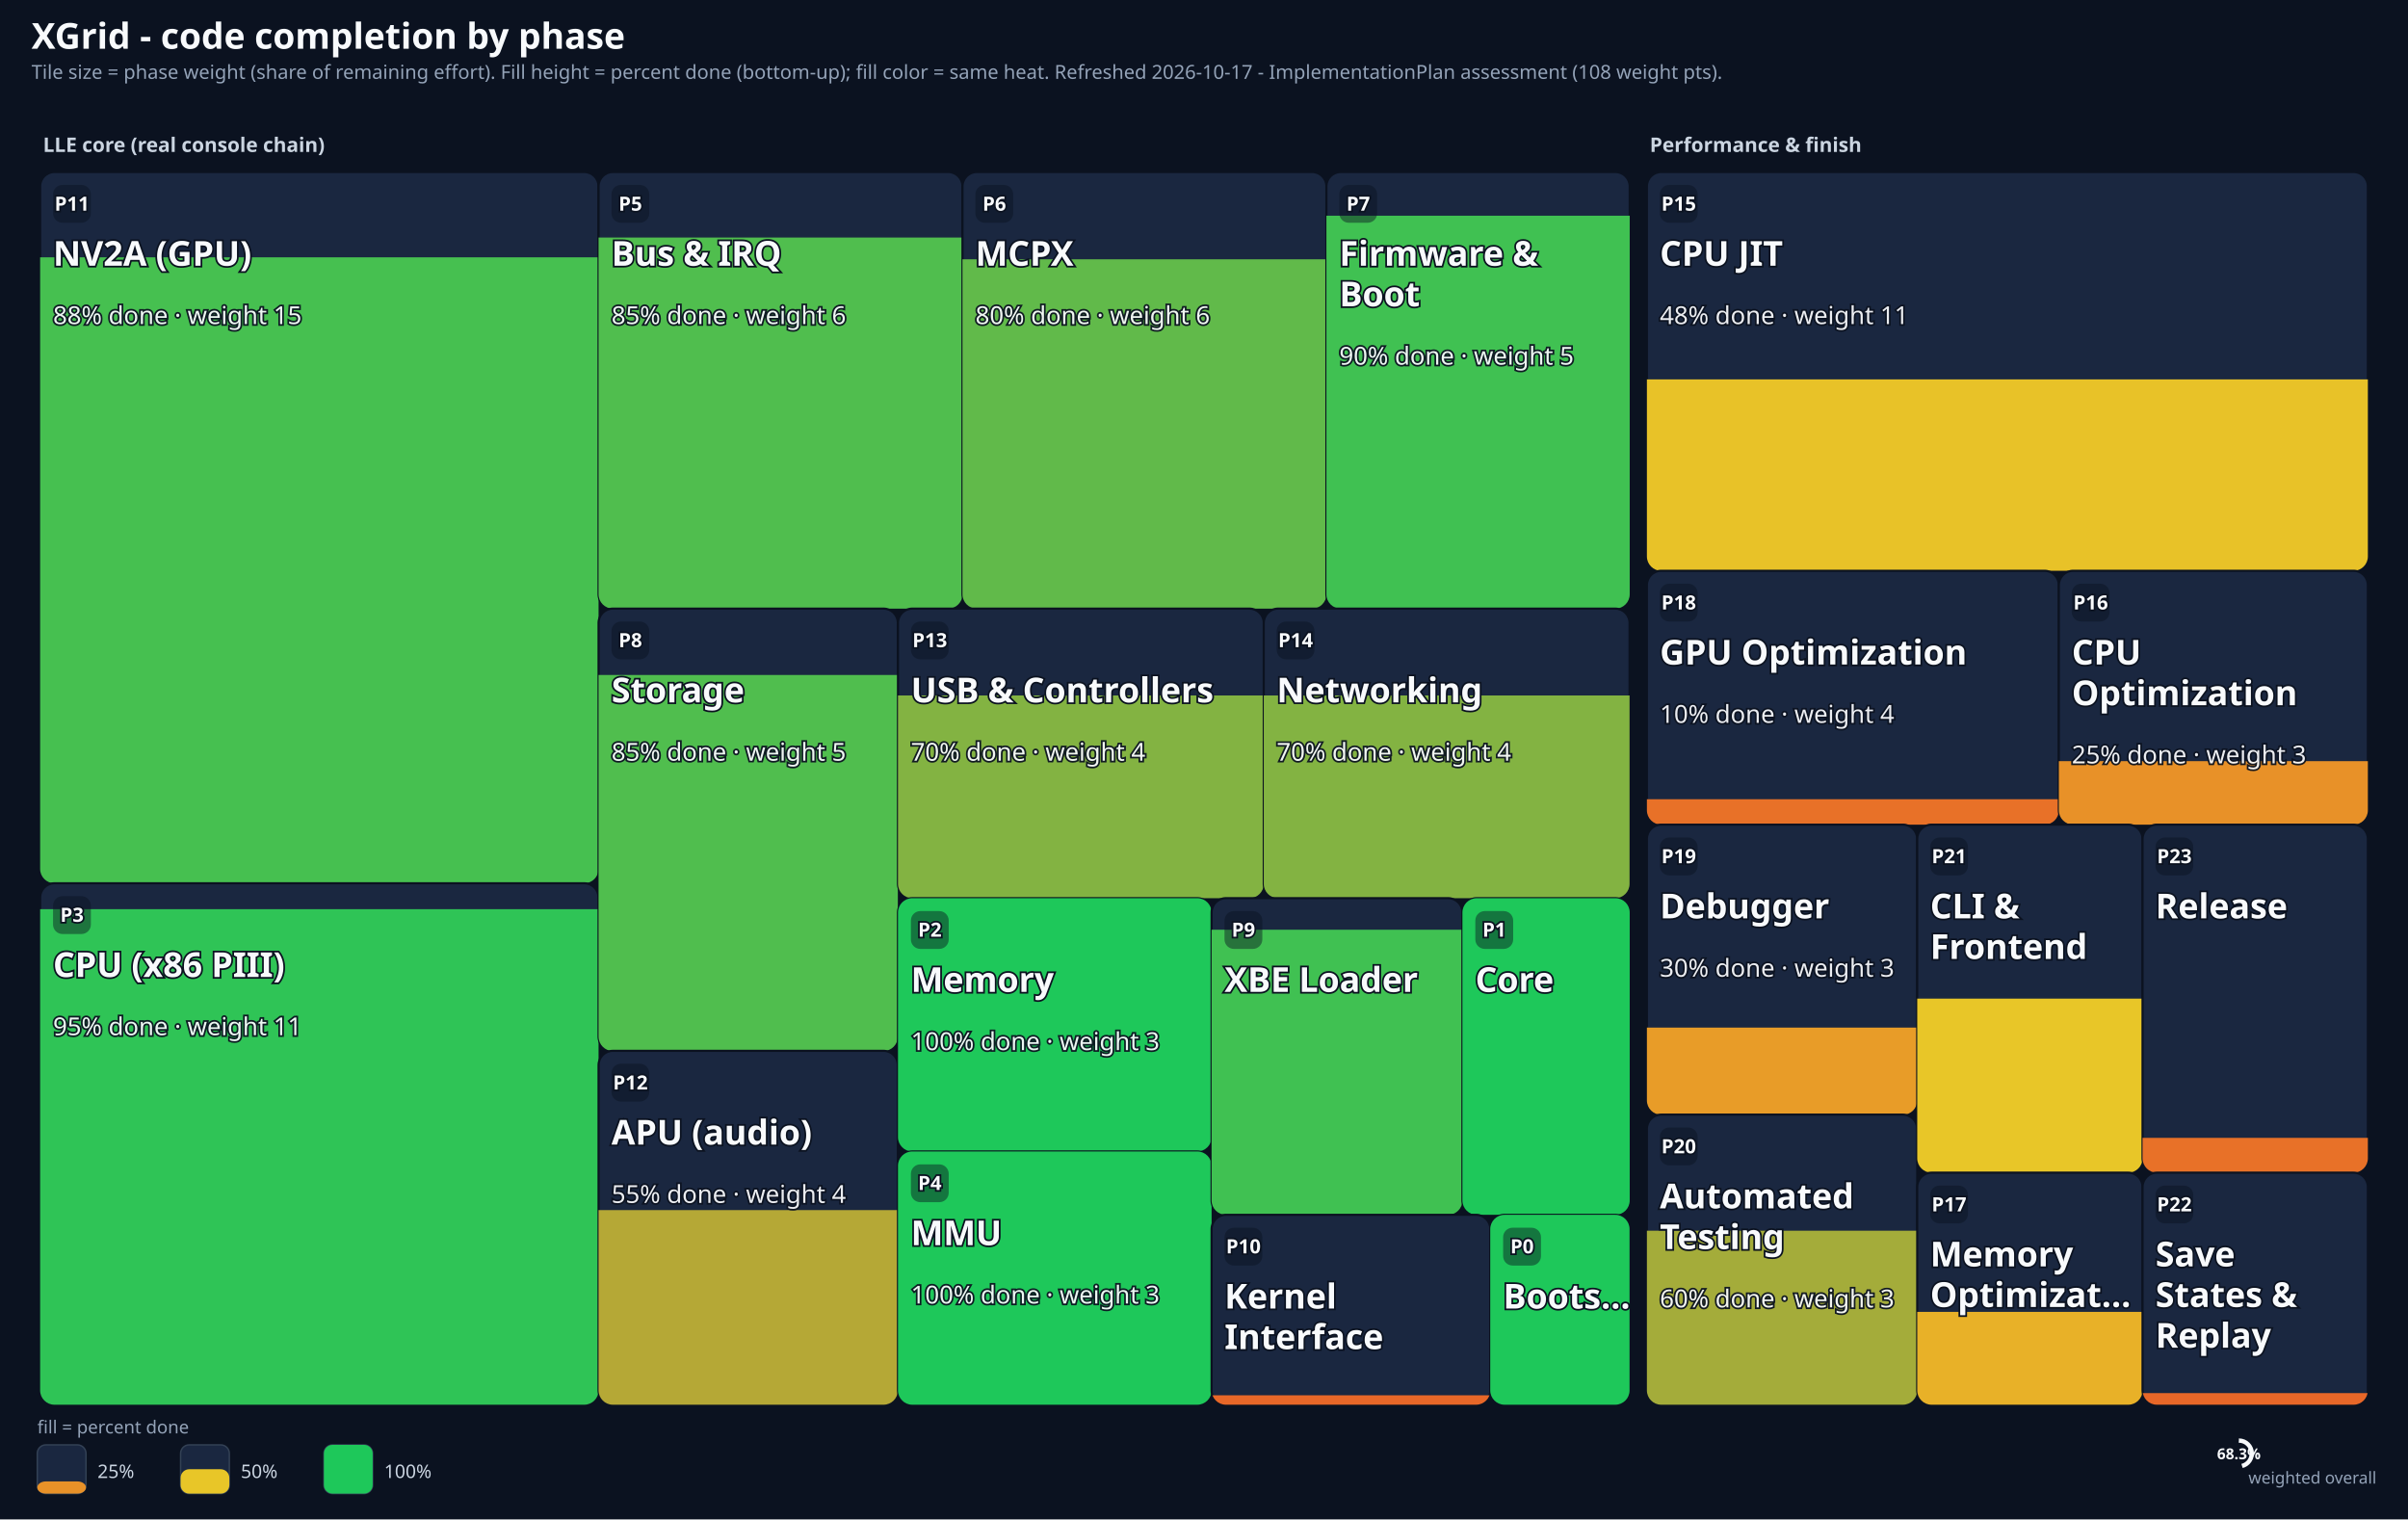
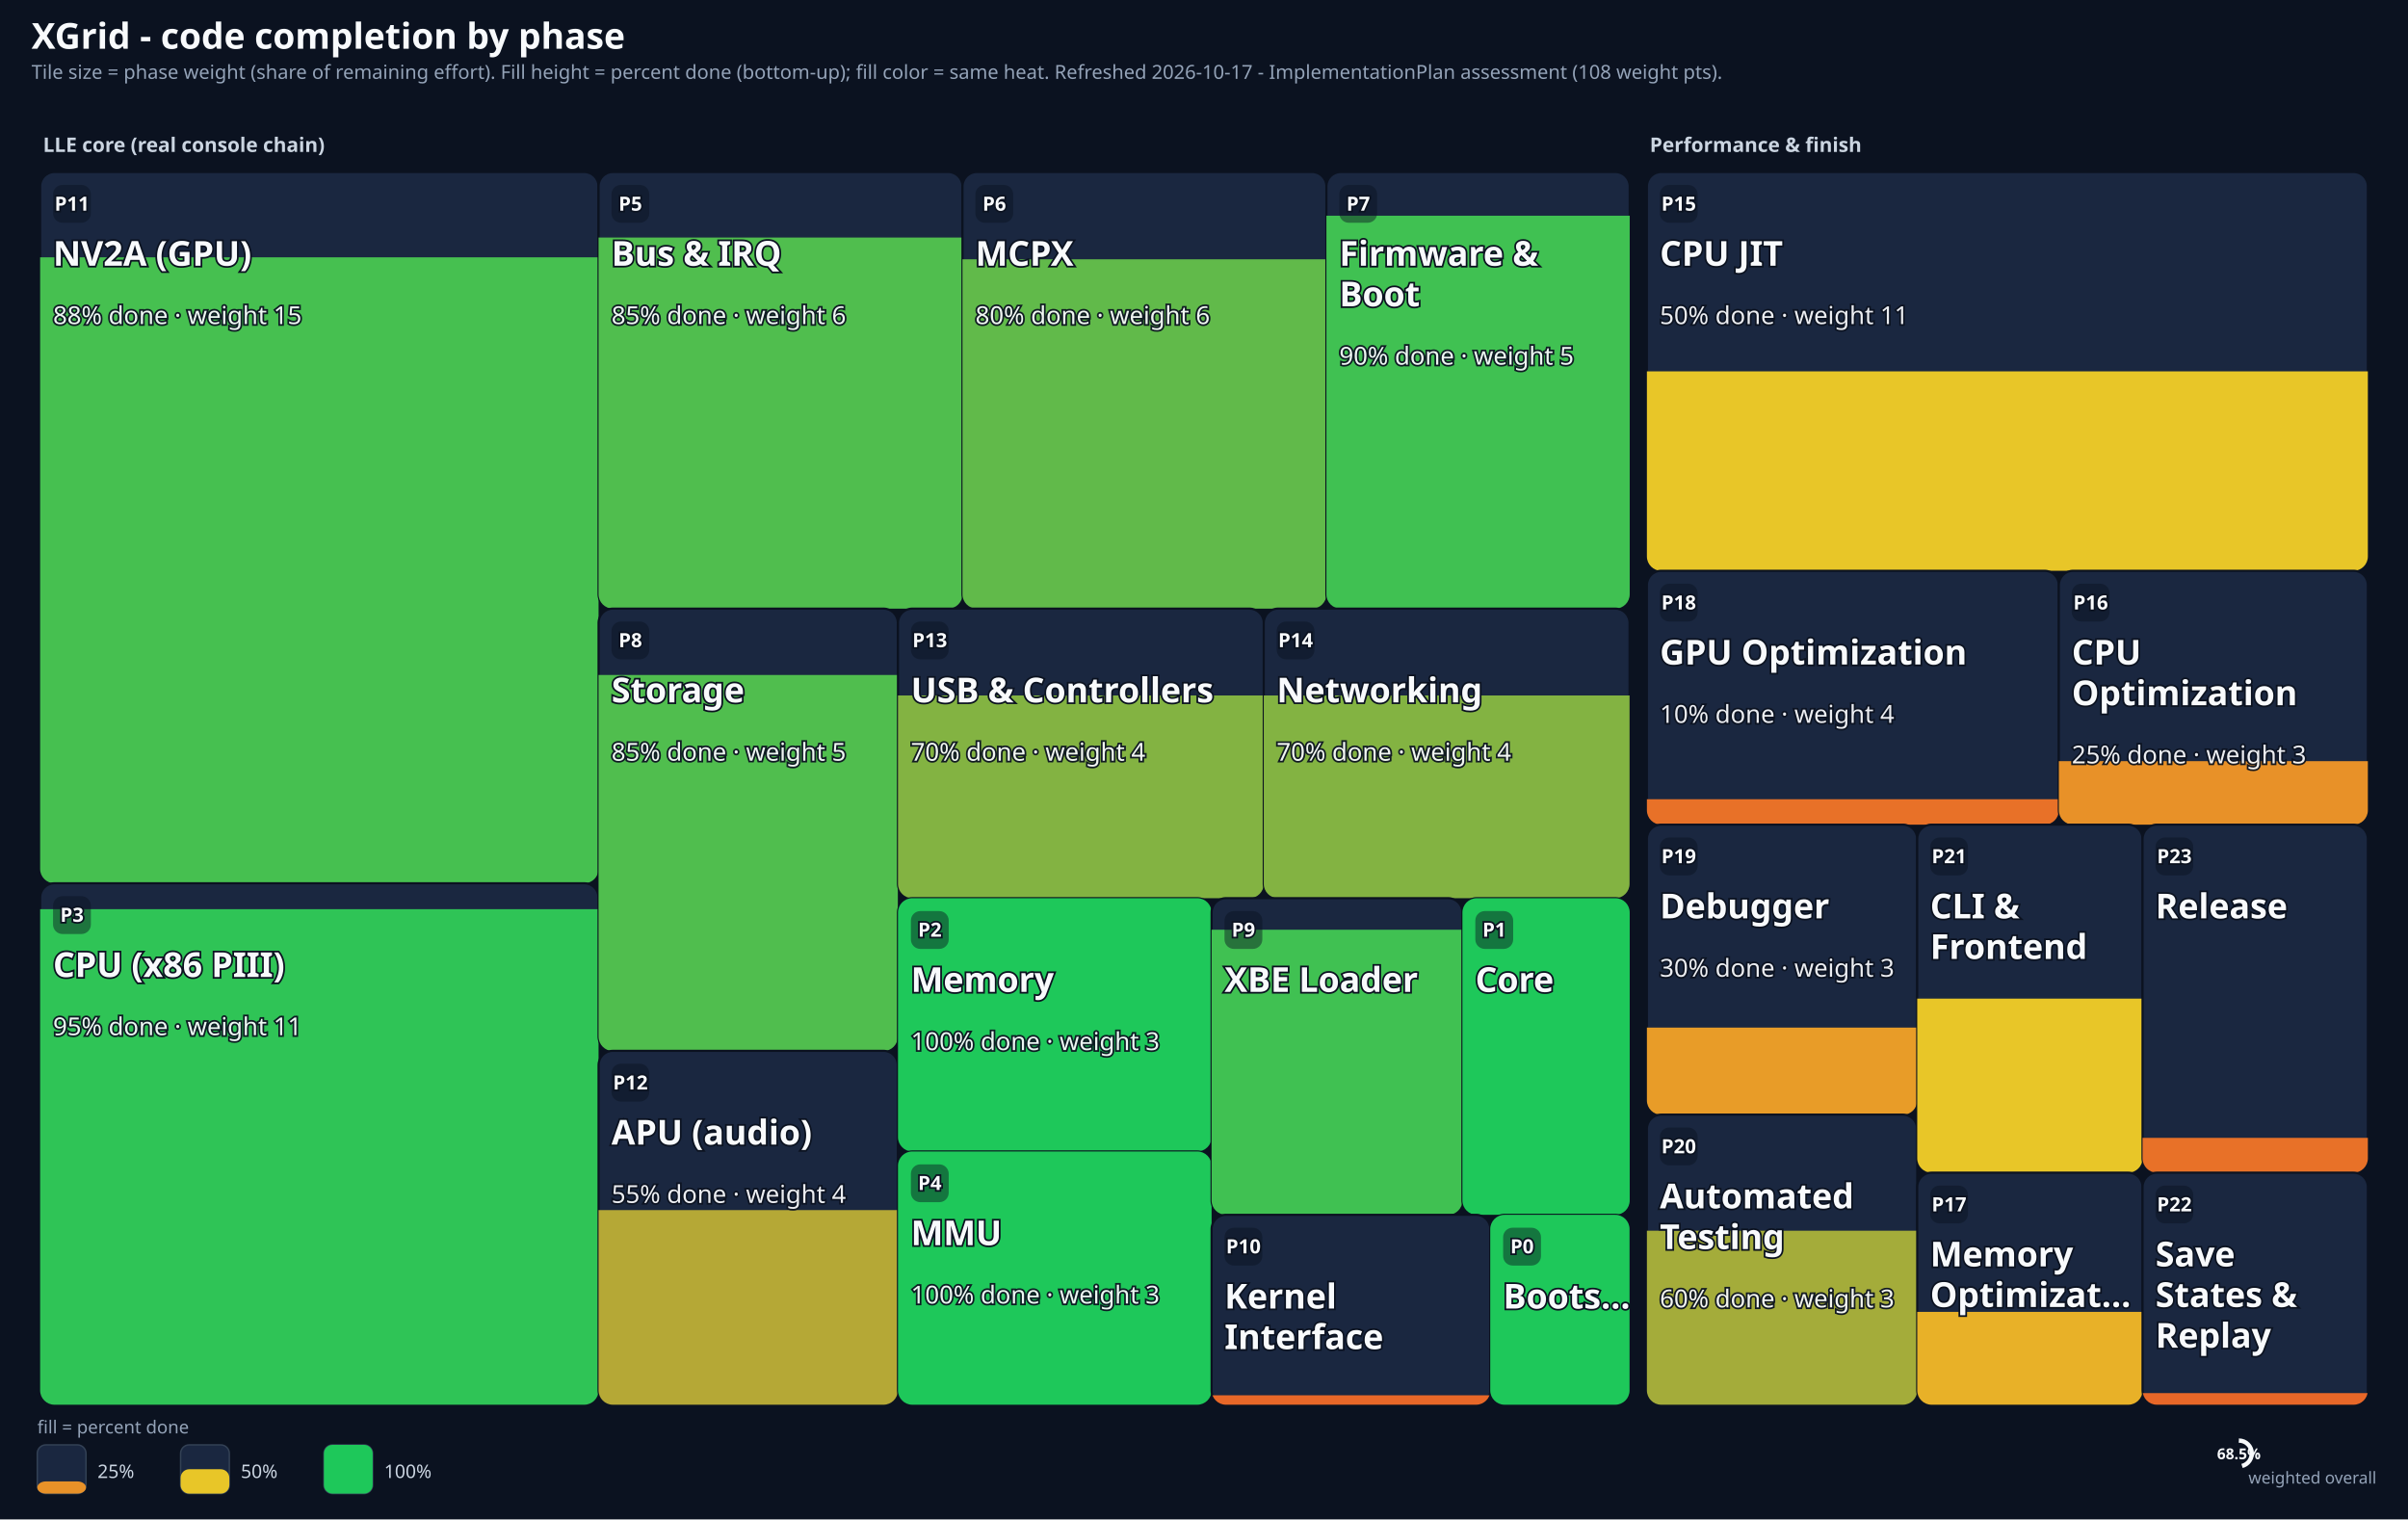
<svg xmlns="http://www.w3.org/2000/svg" width="1680" height="1060" viewBox="0 0 1680 1060" font-family="Segoe UI, Segoe UI Emoji, sans-serif">
  <rect width="1680" height="1060" fill="#0B1220" />
  <text x="22" y="34" font-size="25" font-weight="700" fill="#F8FAFC">XGrid - code completion by phase</text>
  <text x="22" y="55" font-size="13.5" fill="#94A3B8">Tile size = phase weight (share of remaining effort). Fill height = percent done (bottom-up); fill color = same heat. Refreshed 2026-10-17 - ImplementationPlan assessment (108 weight pts).</text>
  <text x="30" y="106" font-size="14" font-weight="700" fill="#CBD5E1">LLE core (real console chain)</text>
  <text x="1151" y="106" font-size="14" font-weight="700" fill="#CBD5E1">Performance &amp; finish</text>
  <g class="tile" data-p="11" data-name="NV2A (GPU)" data-done="88" data-weight="15">
    <defs>
      <clipPath id="clip11">
        <rect x="28" y="120" width="389.6" height="496.2" rx="10" />
      </clipPath>
    </defs>
    <rect x="28" y="120" width="389.6" height="496.2" rx="10" fill="#1A2740" stroke="#0B1220" stroke-width="1.5" />
    <g clip-path="url(#clip11)">
      <rect x="28" y="179.5" width="389.6" height="436.6" fill="#46C050" />
    </g>
    <rect x="37" y="129" width="26.4" height="26.4" rx="6.6" fill="rgba(11,18,32,0.45)" />
    <text x="50.2" y="147" font-size="13.7" font-weight="700" fill="#F8FAFC" stroke="#0B1220" stroke-width="2.4" paint-order="stroke" text-anchor="middle">P11</text>
    <text x="37" y="185.4" font-size="24" font-weight="700" fill="#F8FAFC" stroke="#0B1220" stroke-width="2.4" paint-order="stroke">NV2A (GPU)</text>
    <text x="37" y="226.1" font-size="17.3" opacity="0.94" fill="#F8FAFC" stroke="#0B1220" stroke-width="2.4" paint-order="stroke">88% done · weight 15</text>
  </g>
  <g class="tile" data-p="3" data-name="CPU (x86 PIII)" data-done="95" data-weight="11">
    <defs>
      <clipPath id="clip3">
        <rect x="28" y="616.2" width="389.6" height="363.8" rx="10" />
      </clipPath>
    </defs>
    <rect x="28" y="616.2" width="389.6" height="363.8" rx="10" fill="#1A2740" stroke="#0B1220" stroke-width="1.5" />
    <g clip-path="url(#clip3)">
      <rect x="28" y="634.3" width="389.6" height="345.7" fill="#2FC456" />
    </g>
    <rect x="37" y="625.2" width="26.4" height="26.4" rx="6.6" fill="rgba(11,18,32,0.45)" />
    <text x="50.2" y="643.1" font-size="13.7" font-weight="700" fill="#F8FAFC" stroke="#0B1220" stroke-width="2.4" paint-order="stroke" text-anchor="middle">P3</text>
    <text x="37" y="681.6" font-size="24" font-weight="700" fill="#F8FAFC" stroke="#0B1220" stroke-width="2.4" paint-order="stroke">CPU (x86 PIII)</text>
    <text x="37" y="722.2" font-size="17.3" opacity="0.94" fill="#F8FAFC" stroke="#0B1220" stroke-width="2.4" paint-order="stroke">95% done · weight 11</text>
  </g>
  <g class="tile" data-p="5" data-name="Bus &amp; IRQ" data-done="85" data-weight="6">
    <defs>
      <clipPath id="clip5">
        <rect x="417.6" y="120" width="253.9" height="304.6" rx="10" />
      </clipPath>
    </defs>
    <rect x="417.6" y="120" width="253.9" height="304.6" rx="10" fill="#1A2740" stroke="#0B1220" stroke-width="1.5" />
    <g clip-path="url(#clip5)">
      <rect x="417.6" y="165.7" width="253.9" height="258.9" fill="#50BE4E" />
    </g>
    <rect x="426.6" y="129" width="26.4" height="26.4" rx="6.6" fill="rgba(11,18,32,0.45)" />
    <text x="439.8" y="147" font-size="13.7" font-weight="700" fill="#F8FAFC" stroke="#0B1220" stroke-width="2.4" paint-order="stroke" text-anchor="middle">P5</text>
    <text x="426.6" y="185.4" font-size="24" font-weight="700" fill="#F8FAFC" stroke="#0B1220" stroke-width="2.4" paint-order="stroke">Bus &amp; IRQ</text>
    <text x="426.6" y="226.1" font-size="17.3" opacity="0.94" fill="#F8FAFC" stroke="#0B1220" stroke-width="2.4" paint-order="stroke">85% done · weight 6</text>
  </g>
  <g class="tile" data-p="6" data-name="MCPX" data-done="80" data-weight="6">
    <defs>
      <clipPath id="clip6">
        <rect x="671.5" y="120" width="253.9" height="304.6" rx="10" />
      </clipPath>
    </defs>
    <rect x="671.5" y="120" width="253.9" height="304.6" rx="10" fill="#1A2740" stroke="#0B1220" stroke-width="1.5" />
    <g clip-path="url(#clip6)">
      <rect x="671.5" y="180.9" width="253.9" height="243.7" fill="#61BA4A" />
    </g>
    <rect x="680.5" y="129" width="26.4" height="26.4" rx="6.6" fill="rgba(11,18,32,0.45)" />
    <text x="693.7" y="147" font-size="13.7" font-weight="700" fill="#F8FAFC" stroke="#0B1220" stroke-width="2.4" paint-order="stroke" text-anchor="middle">P6</text>
    <text x="680.5" y="185.4" font-size="24" font-weight="700" fill="#F8FAFC" stroke="#0B1220" stroke-width="2.4" paint-order="stroke">MCPX</text>
    <text x="680.5" y="226.1" font-size="17.3" opacity="0.94" fill="#F8FAFC" stroke="#0B1220" stroke-width="2.4" paint-order="stroke">80% done · weight 6</text>
  </g>
  <g class="tile" data-p="7" data-name="Firmware &amp; Boot" data-done="90" data-weight="5">
    <defs>
      <clipPath id="clip7">
        <rect x="925.4" y="120" width="211.6" height="304.6" rx="10" />
      </clipPath>
    </defs>
    <rect x="925.4" y="120" width="211.6" height="304.6" rx="10" fill="#1A2740" stroke="#0B1220" stroke-width="1.5" />
    <g clip-path="url(#clip7)">
      <rect x="925.4" y="150.5" width="211.6" height="274.1" fill="#40C152" />
    </g>
    <rect x="934.4" y="129" width="26.4" height="26.4" rx="6.6" fill="rgba(11,18,32,0.45)" />
    <text x="947.6" y="147" font-size="13.7" font-weight="700" fill="#F8FAFC" stroke="#0B1220" stroke-width="2.4" paint-order="stroke" text-anchor="middle">P7</text>
    <text x="934.4" y="185.4" font-size="24" font-weight="700" fill="#F8FAFC" stroke="#0B1220" stroke-width="2.4" paint-order="stroke">Firmware &amp;</text>
    <text x="934.4" y="213.7" font-size="24" font-weight="700" fill="#F8FAFC" stroke="#0B1220" stroke-width="2.4" paint-order="stroke">Boot</text>
    <text x="934.4" y="254.4" font-size="17.3" opacity="0.94" fill="#F8FAFC" stroke="#0B1220" stroke-width="2.4" paint-order="stroke">90% done · weight 5</text>
  </g>
  <g class="tile" data-p="8" data-name="Storage" data-done="85" data-weight="5">
    <defs>
      <clipPath id="clip8">
        <rect x="417.6" y="424.6" width="208.8" height="308.6" rx="10" />
      </clipPath>
    </defs>
    <rect x="417.6" y="424.6" width="208.8" height="308.6" rx="10" fill="#1A2740" stroke="#0B1220" stroke-width="1.5" />
    <g clip-path="url(#clip8)">
      <rect x="417.6" y="470.9" width="208.8" height="262.3" fill="#50BE4E" />
    </g>
    <rect x="426.6" y="433.6" width="26.4" height="26.4" rx="6.6" fill="rgba(11,18,32,0.45)" />
    <text x="439.8" y="451.5" font-size="13.7" font-weight="700" fill="#F8FAFC" stroke="#0B1220" stroke-width="2.4" paint-order="stroke" text-anchor="middle">P8</text>
    <text x="426.6" y="490" font-size="24" font-weight="700" fill="#F8FAFC" stroke="#0B1220" stroke-width="2.4" paint-order="stroke">Storage</text>
    <text x="426.6" y="530.7" font-size="17.3" opacity="0.94" fill="#F8FAFC" stroke="#0B1220" stroke-width="2.4" paint-order="stroke">85% done · weight 5</text>
  </g>
  <g class="tile" data-p="12" data-name="APU (audio)" data-done="55" data-weight="4">
    <defs>
      <clipPath id="clip12">
        <rect x="417.6" y="733.1" width="208.8" height="246.9" rx="10" />
      </clipPath>
    </defs>
    <rect x="417.6" y="733.1" width="208.8" height="246.9" rx="10" fill="#1A2740" stroke="#0B1220" stroke-width="1.5" />
    <g clip-path="url(#clip12)">
      <rect x="417.6" y="844.2" width="208.8" height="135.8" fill="#B5A836" />
    </g>
    <rect x="426.6" y="742.1" width="26.4" height="26.4" rx="6.6" fill="rgba(11,18,32,0.45)" />
    <text x="439.8" y="760.1" font-size="13.7" font-weight="700" fill="#F8FAFC" stroke="#0B1220" stroke-width="2.4" paint-order="stroke" text-anchor="middle">P12</text>
    <text x="426.6" y="798.5" font-size="24" font-weight="700" fill="#F8FAFC" stroke="#0B1220" stroke-width="2.4" paint-order="stroke">APU (audio)</text>
    <text x="426.6" y="839.2" font-size="17.3" opacity="0.94" fill="#F8FAFC" stroke="#0B1220" stroke-width="2.4" paint-order="stroke">55% done · weight 4</text>
  </g>
  <g class="tile" data-p="13" data-name="USB &amp; Controllers" data-done="70" data-weight="4">
    <defs>
      <clipPath id="clip13">
        <rect x="626.5" y="424.6" width="255.2" height="202" rx="10" />
      </clipPath>
    </defs>
    <rect x="626.5" y="424.6" width="255.2" height="202" rx="10" fill="#1A2740" stroke="#0B1220" stroke-width="1.5" />
    <g clip-path="url(#clip13)">
      <rect x="626.5" y="485.2" width="255.2" height="141.4" fill="#83B342" />
    </g>
    <rect x="635.5" y="433.6" width="26.4" height="26.4" rx="6.6" fill="rgba(11,18,32,0.45)" />
    <text x="648.7" y="451.5" font-size="13.7" font-weight="700" fill="#F8FAFC" stroke="#0B1220" stroke-width="2.4" paint-order="stroke" text-anchor="middle">P13</text>
    <text x="635.5" y="490" font-size="24" font-weight="700" fill="#F8FAFC" stroke="#0B1220" stroke-width="2.4" paint-order="stroke">USB &amp; Controllers</text>
    <text x="635.5" y="530.7" font-size="17.3" opacity="0.94" fill="#F8FAFC" stroke="#0B1220" stroke-width="2.4" paint-order="stroke">70% done · weight 4</text>
  </g>
  <g class="tile" data-p="14" data-name="Networking" data-done="70" data-weight="4">
    <defs>
      <clipPath id="clip14">
        <rect x="881.7" y="424.6" width="255.2" height="202" rx="10" />
      </clipPath>
    </defs>
    <rect x="881.7" y="424.6" width="255.2" height="202" rx="10" fill="#1A2740" stroke="#0B1220" stroke-width="1.5" />
    <g clip-path="url(#clip14)">
      <rect x="881.7" y="485.2" width="255.2" height="141.4" fill="#83B342" />
    </g>
    <rect x="890.7" y="433.6" width="26.4" height="26.4" rx="6.6" fill="rgba(11,18,32,0.45)" />
    <text x="903.9" y="451.5" font-size="13.7" font-weight="700" fill="#F8FAFC" stroke="#0B1220" stroke-width="2.4" paint-order="stroke" text-anchor="middle">P14</text>
    <text x="890.7" y="490" font-size="24" font-weight="700" fill="#F8FAFC" stroke="#0B1220" stroke-width="2.4" paint-order="stroke">Networking</text>
    <text x="890.7" y="530.7" font-size="17.3" opacity="0.94" fill="#F8FAFC" stroke="#0B1220" stroke-width="2.4" paint-order="stroke">70% done · weight 4</text>
  </g>
  <g class="tile" data-p="2" data-name="Memory" data-done="100" data-weight="3">
    <defs>
      <clipPath id="clip2">
        <rect x="626.5" y="626.6" width="218.8" height="176.7" rx="10" />
      </clipPath>
    </defs>
    <rect x="626.5" y="626.6" width="218.8" height="176.7" rx="10" fill="#1A2740" stroke="#0B1220" stroke-width="1.5" />
    <g clip-path="url(#clip2)">
      <rect x="626.5" y="626.6" width="218.8" height="176.7" fill="#1EC85A" />
    </g>
    <rect x="635.5" y="635.6" width="26.4" height="26.4" rx="6.6" fill="rgba(11,18,32,0.45)" />
    <text x="648.7" y="653.5" font-size="13.7" font-weight="700" fill="#F8FAFC" stroke="#0B1220" stroke-width="2.4" paint-order="stroke" text-anchor="middle">P2</text>
    <text x="635.5" y="692" font-size="24" font-weight="700" fill="#F8FAFC" stroke="#0B1220" stroke-width="2.4" paint-order="stroke">Memory</text>
    <text x="635.5" y="732.6" font-size="17.3" opacity="0.94" fill="#F8FAFC" stroke="#0B1220" stroke-width="2.4" paint-order="stroke">100% done · weight 3</text>
  </g>
  <g class="tile" data-p="4" data-name="MMU" data-done="100" data-weight="3">
    <defs>
      <clipPath id="clip4">
        <rect x="626.5" y="803.3" width="218.8" height="176.7" rx="10" />
      </clipPath>
    </defs>
    <rect x="626.5" y="803.3" width="218.8" height="176.7" rx="10" fill="#1A2740" stroke="#0B1220" stroke-width="1.5" />
    <g clip-path="url(#clip4)">
      <rect x="626.5" y="803.3" width="218.8" height="176.7" fill="#1EC85A" />
    </g>
    <rect x="635.5" y="812.3" width="26.4" height="26.4" rx="6.6" fill="rgba(11,18,32,0.45)" />
    <text x="648.7" y="830.2" font-size="13.7" font-weight="700" fill="#F8FAFC" stroke="#0B1220" stroke-width="2.4" paint-order="stroke" text-anchor="middle">P4</text>
    <text x="635.5" y="868.7" font-size="24" font-weight="700" fill="#F8FAFC" stroke="#0B1220" stroke-width="2.4" paint-order="stroke">MMU</text>
    <text x="635.5" y="909.4" font-size="17.3" opacity="0.94" fill="#F8FAFC" stroke="#0B1220" stroke-width="2.4" paint-order="stroke">100% done · weight 3</text>
  </g>
  <g class="tile" data-p="9" data-name="XBE Loader" data-done="90" data-weight="3">
    <defs>
      <clipPath id="clip9">
        <rect x="845.3" y="626.6" width="175" height="220.9" rx="10" />
      </clipPath>
    </defs>
    <rect x="845.3" y="626.6" width="175" height="220.9" rx="10" fill="#1A2740" stroke="#0B1220" stroke-width="1.5" />
    <g clip-path="url(#clip9)">
      <rect x="845.3" y="648.6" width="175" height="198.8" fill="#40C152" />
    </g>
    <rect x="854.3" y="635.6" width="26.4" height="26.4" rx="6.6" fill="rgba(11,18,32,0.45)" />
    <text x="867.5" y="653.5" font-size="13.7" font-weight="700" fill="#F8FAFC" stroke="#0B1220" stroke-width="2.4" paint-order="stroke" text-anchor="middle">P9</text>
    <text x="854.3" y="692" font-size="24" font-weight="700" fill="#F8FAFC" stroke="#0B1220" stroke-width="2.4" paint-order="stroke">XBE Loader</text>
  </g>
  <g class="tile" data-p="1" data-name="Core" data-done="100" data-weight="2">
    <defs>
      <clipPath id="clip1">
        <rect x="1020.3" y="626.6" width="116.7" height="220.9" rx="10" />
      </clipPath>
    </defs>
    <rect x="1020.3" y="626.6" width="116.7" height="220.9" rx="10" fill="#1A2740" stroke="#0B1220" stroke-width="1.5" />
    <g clip-path="url(#clip1)">
      <rect x="1020.3" y="626.6" width="116.7" height="220.9" fill="#1EC85A" />
    </g>
    <rect x="1029.3" y="635.6" width="26.4" height="26.4" rx="6.6" fill="rgba(11,18,32,0.45)" />
    <text x="1042.5" y="653.5" font-size="13.7" font-weight="700" fill="#F8FAFC" stroke="#0B1220" stroke-width="2.4" paint-order="stroke" text-anchor="middle">P1</text>
    <text x="1029.3" y="692" font-size="24" font-weight="700" fill="#F8FAFC" stroke="#0B1220" stroke-width="2.4" paint-order="stroke">Core</text>
  </g>
  <g class="tile" data-p="10" data-name="Kernel Interface" data-done="5" data-weight="2">
    <defs>
      <clipPath id="clip10">
        <rect x="845.3" y="847.5" width="194.5" height="132.5" rx="10" />
      </clipPath>
    </defs>
    <rect x="845.3" y="847.5" width="194.5" height="132.5" rx="10" fill="#1A2740" stroke="#0B1220" stroke-width="1.5" />
    <g clip-path="url(#clip10)">
      <rect x="845.3" y="973.4" width="194.5" height="6.6" fill="#E86728" />
    </g>
    <rect x="854.3" y="856.5" width="26.4" height="26.4" rx="6.6" fill="rgba(11,18,32,0.45)" />
    <text x="867.5" y="874.4" font-size="13.7" font-weight="700" fill="#F8FAFC" stroke="#0B1220" stroke-width="2.4" paint-order="stroke" text-anchor="middle">P10</text>
    <text x="854.3" y="912.9" font-size="24" font-weight="700" fill="#F8FAFC" stroke="#0B1220" stroke-width="2.4" paint-order="stroke">Kernel</text>
    <text x="854.3" y="941.2" font-size="24" font-weight="700" fill="#F8FAFC" stroke="#0B1220" stroke-width="2.4" paint-order="stroke">Interface</text>
  </g>
  <g class="tile" data-p="0" data-name="Bootstrap" data-done="100" data-weight="1">
    <defs>
      <clipPath id="clip0">
        <rect x="1039.7" y="847.5" width="97.2" height="132.5" rx="10" />
      </clipPath>
    </defs>
    <rect x="1039.7" y="847.5" width="97.2" height="132.5" rx="10" fill="#1A2740" stroke="#0B1220" stroke-width="1.5" />
    <g clip-path="url(#clip0)">
      <rect x="1039.7" y="847.5" width="97.2" height="132.5" fill="#1EC85A" />
    </g>
    <rect x="1048.7" y="856.5" width="26.4" height="26.4" rx="6.6" fill="rgba(11,18,32,0.45)" />
    <text x="1061.9" y="874.4" font-size="13.7" font-weight="700" fill="#F8FAFC" stroke="#0B1220" stroke-width="2.4" paint-order="stroke" text-anchor="middle">P0</text>
    <text x="1048.7" y="912.9" font-size="24" font-weight="700" fill="#F8FAFC" stroke="#0B1220" stroke-width="2.4" paint-order="stroke">Boots…</text>
  </g>
-   <g class="tile" data-p="15" data-name="CPU JIT" data-done="48" data-weight="11">
+   <g class="tile" data-p="15" data-name="CPU JIT" data-done="50" data-weight="11">
    <defs>
      <clipPath id="clip15">
        <rect x="1149" y="120" width="503" height="278.2" rx="10" />
      </clipPath>
    </defs>
    <rect x="1149" y="120" width="503" height="278.2" rx="10" fill="#1A2740" stroke="#0B1220" stroke-width="1.5" />
    <g clip-path="url(#clip15)">
-       <rect x="1149" y="264.7" width="503" height="133.6" fill="#E8C228" />
+       <rect x="1149" y="259.1" width="503" height="139.1" fill="#E8C628" />
    </g>
    <rect x="1158" y="129" width="26.4" height="26.4" rx="6.6" fill="rgba(11,18,32,0.45)" />
    <text x="1171.2" y="147" font-size="13.7" font-weight="700" fill="#F8FAFC" stroke="#0B1220" stroke-width="2.4" paint-order="stroke" text-anchor="middle">P15</text>
    <text x="1158" y="185.4" font-size="24" font-weight="700" fill="#F8FAFC" stroke="#0B1220" stroke-width="2.4" paint-order="stroke">CPU JIT</text>
-     <text x="1158" y="226.1" font-size="17.3" opacity="0.94" fill="#F8FAFC" stroke="#0B1220" stroke-width="2.4" paint-order="stroke">48% done · weight 11</text>
+     <text x="1158" y="226.1" font-size="17.3" opacity="0.94" fill="#F8FAFC" stroke="#0B1220" stroke-width="2.4" paint-order="stroke">50% done · weight 11</text>
  </g>
  <g class="tile" data-p="18" data-name="GPU Optimization" data-done="10" data-weight="4">
    <defs>
      <clipPath id="clip18">
        <rect x="1149" y="398.2" width="287.4" height="177.1" rx="10" />
      </clipPath>
    </defs>
    <rect x="1149" y="398.2" width="287.4" height="177.1" rx="10" fill="#1A2740" stroke="#0B1220" stroke-width="1.5" />
    <g clip-path="url(#clip18)">
      <rect x="1149" y="557.6" width="287.4" height="17.7" fill="#E87128" />
    </g>
    <rect x="1158" y="407.2" width="26.4" height="26.4" rx="6.6" fill="rgba(11,18,32,0.45)" />
    <text x="1171.2" y="425.2" font-size="13.7" font-weight="700" fill="#F8FAFC" stroke="#0B1220" stroke-width="2.4" paint-order="stroke" text-anchor="middle">P18</text>
    <text x="1158" y="463.6" font-size="24" font-weight="700" fill="#F8FAFC" stroke="#0B1220" stroke-width="2.4" paint-order="stroke">GPU Optimization</text>
    <text x="1158" y="504.3" font-size="17.3" opacity="0.94" fill="#F8FAFC" stroke="#0B1220" stroke-width="2.4" paint-order="stroke">10% done · weight 4</text>
  </g>
  <g class="tile" data-p="16" data-name="CPU Optimization" data-done="25" data-weight="3">
    <defs>
      <clipPath id="clip16">
        <rect x="1436.4" y="398.2" width="215.6" height="177.1" rx="10" />
      </clipPath>
    </defs>
    <rect x="1436.4" y="398.2" width="215.6" height="177.1" rx="10" fill="#1A2740" stroke="#0B1220" stroke-width="1.5" />
    <g clip-path="url(#clip16)">
      <rect x="1436.4" y="531" width="215.6" height="44.3" fill="#E89128" />
    </g>
    <rect x="1445.4" y="407.2" width="26.4" height="26.4" rx="6.6" fill="rgba(11,18,32,0.45)" />
    <text x="1458.6" y="425.2" font-size="13.7" font-weight="700" fill="#F8FAFC" stroke="#0B1220" stroke-width="2.4" paint-order="stroke" text-anchor="middle">P16</text>
    <text x="1445.4" y="463.6" font-size="24" font-weight="700" fill="#F8FAFC" stroke="#0B1220" stroke-width="2.4" paint-order="stroke">CPU</text>
    <text x="1445.4" y="492" font-size="24" font-weight="700" fill="#F8FAFC" stroke="#0B1220" stroke-width="2.4" paint-order="stroke">Optimization</text>
    <text x="1445.4" y="532.6" font-size="17.3" opacity="0.94" fill="#F8FAFC" stroke="#0B1220" stroke-width="2.4" paint-order="stroke">25% done · weight 3</text>
  </g>
  <g class="tile" data-p="19" data-name="Debugger" data-done="30" data-weight="3">
    <defs>
      <clipPath id="clip19">
        <rect x="1149" y="575.3" width="188.6" height="202.4" rx="10" />
      </clipPath>
    </defs>
    <rect x="1149" y="575.3" width="188.6" height="202.4" rx="10" fill="#1A2740" stroke="#0B1220" stroke-width="1.5" />
    <g clip-path="url(#clip19)">
      <rect x="1149" y="716.9" width="188.6" height="60.7" fill="#E89C28" />
    </g>
    <rect x="1158" y="584.3" width="26.4" height="26.4" rx="6.6" fill="rgba(11,18,32,0.45)" />
    <text x="1171.2" y="602.2" font-size="13.7" font-weight="700" fill="#F8FAFC" stroke="#0B1220" stroke-width="2.4" paint-order="stroke" text-anchor="middle">P19</text>
    <text x="1158" y="640.7" font-size="24" font-weight="700" fill="#F8FAFC" stroke="#0B1220" stroke-width="2.4" paint-order="stroke">Debugger</text>
    <text x="1158" y="681.4" font-size="17.3" opacity="0.94" fill="#F8FAFC" stroke="#0B1220" stroke-width="2.4" paint-order="stroke">30% done · weight 3</text>
  </g>
  <g class="tile" data-p="20" data-name="Automated Testing" data-done="60" data-weight="3">
    <defs>
      <clipPath id="clip20">
        <rect x="1149" y="777.6" width="188.6" height="202.4" rx="10" />
      </clipPath>
    </defs>
    <rect x="1149" y="777.6" width="188.6" height="202.4" rx="10" fill="#1A2740" stroke="#0B1220" stroke-width="1.5" />
    <g clip-path="url(#clip20)">
      <rect x="1149" y="858.6" width="188.6" height="121.4" fill="#A4AC3A" />
    </g>
    <rect x="1158" y="786.6" width="26.4" height="26.4" rx="6.6" fill="rgba(11,18,32,0.45)" />
    <text x="1171.2" y="804.6" font-size="13.7" font-weight="700" fill="#F8FAFC" stroke="#0B1220" stroke-width="2.4" paint-order="stroke" text-anchor="middle">P20</text>
    <text x="1158" y="843" font-size="24" font-weight="700" fill="#F8FAFC" stroke="#0B1220" stroke-width="2.4" paint-order="stroke">Automated</text>
    <text x="1158" y="871.4" font-size="24" font-weight="700" fill="#F8FAFC" stroke="#0B1220" stroke-width="2.4" paint-order="stroke">Testing</text>
    <text x="1158" y="912.1" font-size="17.3" opacity="0.94" fill="#F8FAFC" stroke="#0B1220" stroke-width="2.4" paint-order="stroke">60% done · weight 3</text>
  </g>
  <g class="tile" data-p="21" data-name="CLI &amp; Frontend" data-done="50" data-weight="3">
    <defs>
      <clipPath id="clip21">
        <rect x="1337.6" y="575.3" width="157.2" height="242.8" rx="10" />
      </clipPath>
    </defs>
    <rect x="1337.6" y="575.3" width="157.2" height="242.8" rx="10" fill="#1A2740" stroke="#0B1220" stroke-width="1.5" />
    <g clip-path="url(#clip21)">
      <rect x="1337.6" y="696.7" width="157.2" height="121.4" fill="#E8C628" />
    </g>
    <rect x="1346.6" y="584.3" width="26.4" height="26.4" rx="6.6" fill="rgba(11,18,32,0.45)" />
    <text x="1359.8" y="602.2" font-size="13.7" font-weight="700" fill="#F8FAFC" stroke="#0B1220" stroke-width="2.4" paint-order="stroke" text-anchor="middle">P21</text>
    <text x="1346.6" y="640.7" font-size="24" font-weight="700" fill="#F8FAFC" stroke="#0B1220" stroke-width="2.4" paint-order="stroke">CLI &amp;</text>
    <text x="1346.6" y="669" font-size="24" font-weight="700" fill="#F8FAFC" stroke="#0B1220" stroke-width="2.4" paint-order="stroke">Frontend</text>
  </g>
  <g class="tile" data-p="23" data-name="Release" data-done="10" data-weight="3">
    <defs>
      <clipPath id="clip23">
        <rect x="1494.8" y="575.3" width="157.2" height="242.8" rx="10" />
      </clipPath>
    </defs>
    <rect x="1494.8" y="575.3" width="157.2" height="242.8" rx="10" fill="#1A2740" stroke="#0B1220" stroke-width="1.5" />
    <g clip-path="url(#clip23)">
      <rect x="1494.8" y="793.8" width="157.2" height="24.3" fill="#E87128" />
    </g>
    <rect x="1503.8" y="584.3" width="26.4" height="26.4" rx="6.6" fill="rgba(11,18,32,0.45)" />
    <text x="1517" y="602.2" font-size="13.7" font-weight="700" fill="#F8FAFC" stroke="#0B1220" stroke-width="2.4" paint-order="stroke" text-anchor="middle">P23</text>
    <text x="1503.8" y="640.7" font-size="24" font-weight="700" fill="#F8FAFC" stroke="#0B1220" stroke-width="2.4" paint-order="stroke">Release</text>
  </g>
  <g class="tile" data-p="17" data-name="Memory Optimization" data-done="40" data-weight="2">
    <defs>
      <clipPath id="clip17">
        <rect x="1337.6" y="818.1" width="157.2" height="161.9" rx="10" />
      </clipPath>
    </defs>
    <rect x="1337.6" y="818.1" width="157.2" height="161.9" rx="10" fill="#1A2740" stroke="#0B1220" stroke-width="1.5" />
    <g clip-path="url(#clip17)">
      <rect x="1337.6" y="915.2" width="157.2" height="64.8" fill="#E8B128" />
    </g>
    <rect x="1346.6" y="827.1" width="26.4" height="26.4" rx="6.6" fill="rgba(11,18,32,0.45)" />
    <text x="1359.8" y="845.1" font-size="13.7" font-weight="700" fill="#F8FAFC" stroke="#0B1220" stroke-width="2.4" paint-order="stroke" text-anchor="middle">P17</text>
    <text x="1346.6" y="883.5" font-size="24" font-weight="700" fill="#F8FAFC" stroke="#0B1220" stroke-width="2.4" paint-order="stroke">Memory</text>
    <text x="1346.6" y="911.8" font-size="24" font-weight="700" fill="#F8FAFC" stroke="#0B1220" stroke-width="2.4" paint-order="stroke">Optimizat…</text>
  </g>
  <g class="tile" data-p="22" data-name="Save States &amp; Replay" data-done="5" data-weight="2">
    <defs>
      <clipPath id="clip22">
        <rect x="1494.8" y="818.1" width="157.2" height="161.9" rx="10" />
      </clipPath>
    </defs>
    <rect x="1494.8" y="818.1" width="157.2" height="161.9" rx="10" fill="#1A2740" stroke="#0B1220" stroke-width="1.5" />
    <g clip-path="url(#clip22)">
      <rect x="1494.8" y="971.9" width="157.2" height="8.1" fill="#E86728" />
    </g>
    <rect x="1503.8" y="827.1" width="26.4" height="26.4" rx="6.6" fill="rgba(11,18,32,0.45)" />
    <text x="1517" y="845.1" font-size="13.7" font-weight="700" fill="#F8FAFC" stroke="#0B1220" stroke-width="2.4" paint-order="stroke" text-anchor="middle">P22</text>
    <text x="1503.8" y="883.5" font-size="24" font-weight="700" fill="#F8FAFC" stroke="#0B1220" stroke-width="2.4" paint-order="stroke">Save</text>
    <text x="1503.8" y="911.8" font-size="24" font-weight="700" fill="#F8FAFC" stroke="#0B1220" stroke-width="2.4" paint-order="stroke">States &amp;</text>
    <text x="1503.8" y="940.2" font-size="24" font-weight="700" fill="#F8FAFC" stroke="#0B1220" stroke-width="2.4" paint-order="stroke">Replay</text>
  </g>
  <text x="26" y="1000" font-size="12.5" fill="#94A3B8">fill = percent done</text>
  <rect x="26" y="1008" width="34" height="34" rx="6" fill="#1A2740" stroke="#334155" />
  <rect x="26" y="1033.5" width="34" height="8.5" rx="6" fill="#E89128" />
  <text x="68" y="1031.1" font-size="13" fill="#CBD5E1">25%</text>
  <rect x="126" y="1008" width="34" height="34" rx="6" fill="#1A2740" stroke="#334155" />
  <rect x="126" y="1025" width="34" height="17" rx="6" fill="#E8C628" />
  <text x="168" y="1031.1" font-size="13" fill="#CBD5E1">50%</text>
  <rect x="226" y="1008" width="34" height="34" rx="6" fill="#1A2740" stroke="#334155" />
  <rect x="226" y="1008" width="34" height="34" rx="6" fill="#1EC85A" />
  <text x="268" y="1031.1" font-size="13" fill="#CBD5E1">100%</text>
  <circle cx="1562" cy="1014" r="9" fill="none" stroke="#F8FAFC" stroke-width="3" stroke-dasharray="26 34.5" transform="rotate(-90 1562 1014)" />
-   <text x="1562" y="1018" font-size="10.5" font-weight="700" fill="#F8FAFC" text-anchor="middle">68.3%</text>
+   <text x="1562" y="1018" font-size="10.5" font-weight="700" fill="#F8FAFC" text-anchor="middle">68.5%</text>
  <text x="1658" y="1035" font-size="11.5" fill="#94A3B8" text-anchor="end">weighted overall</text>
</svg>
